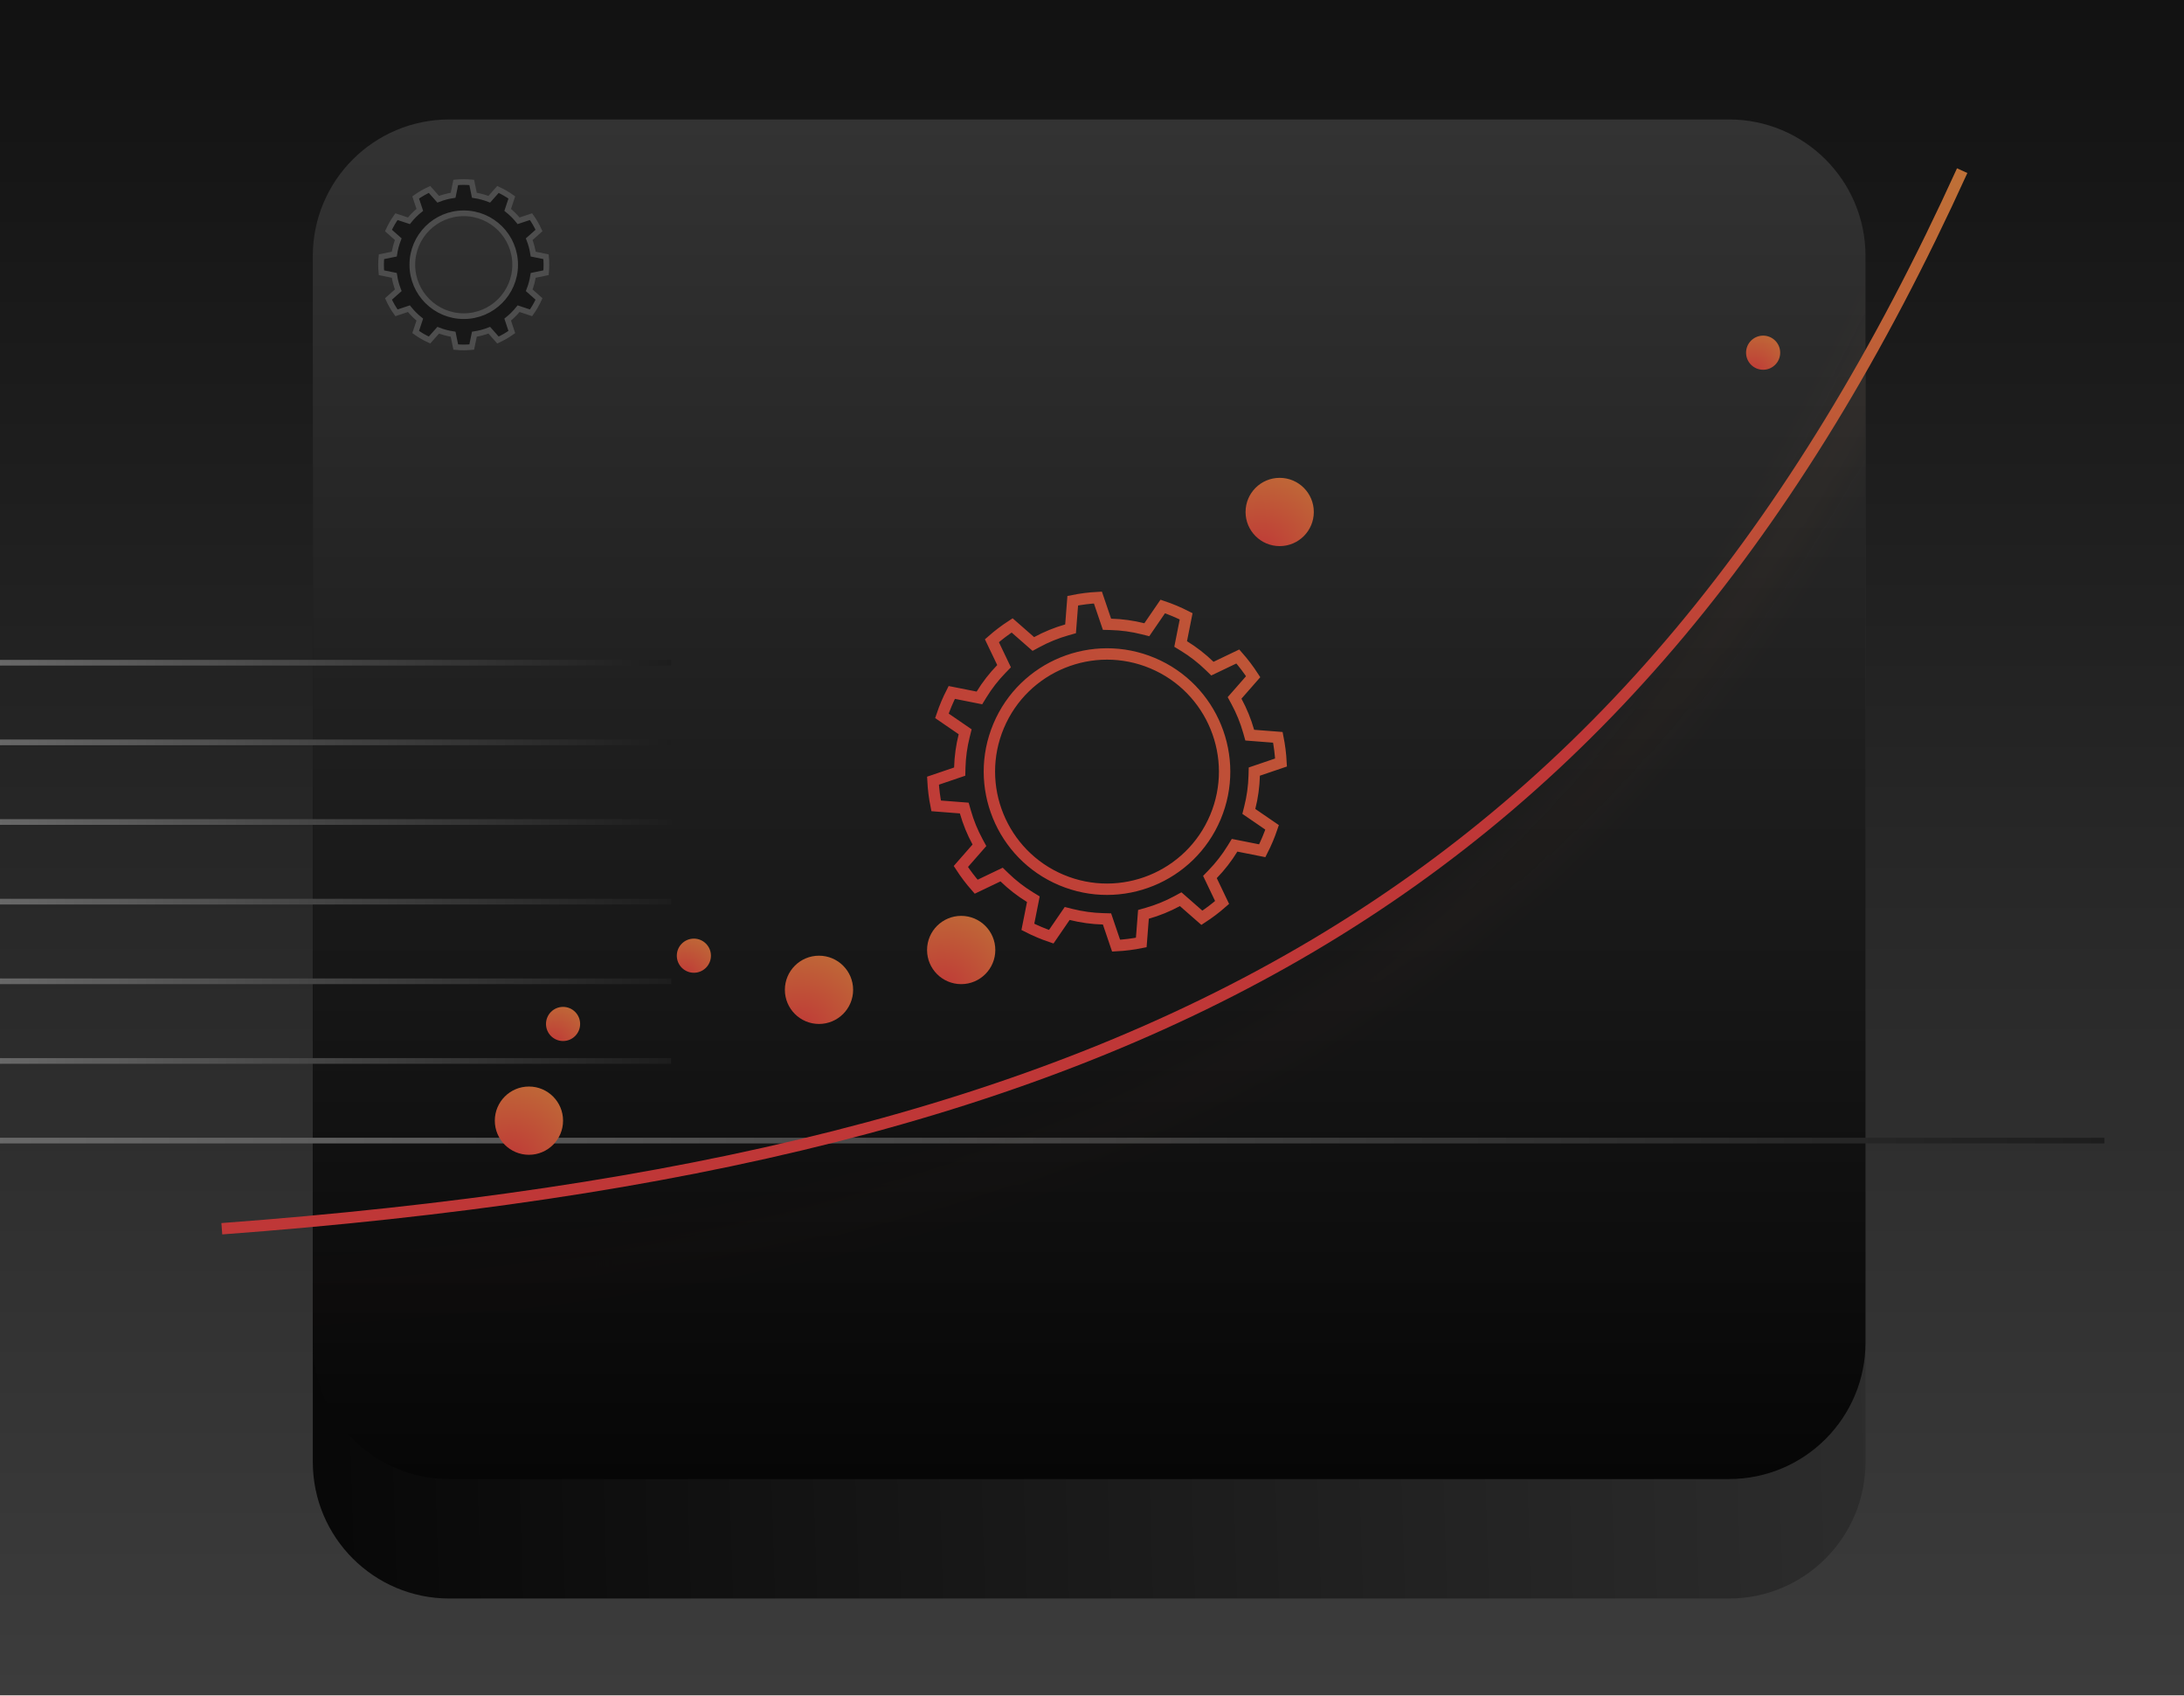
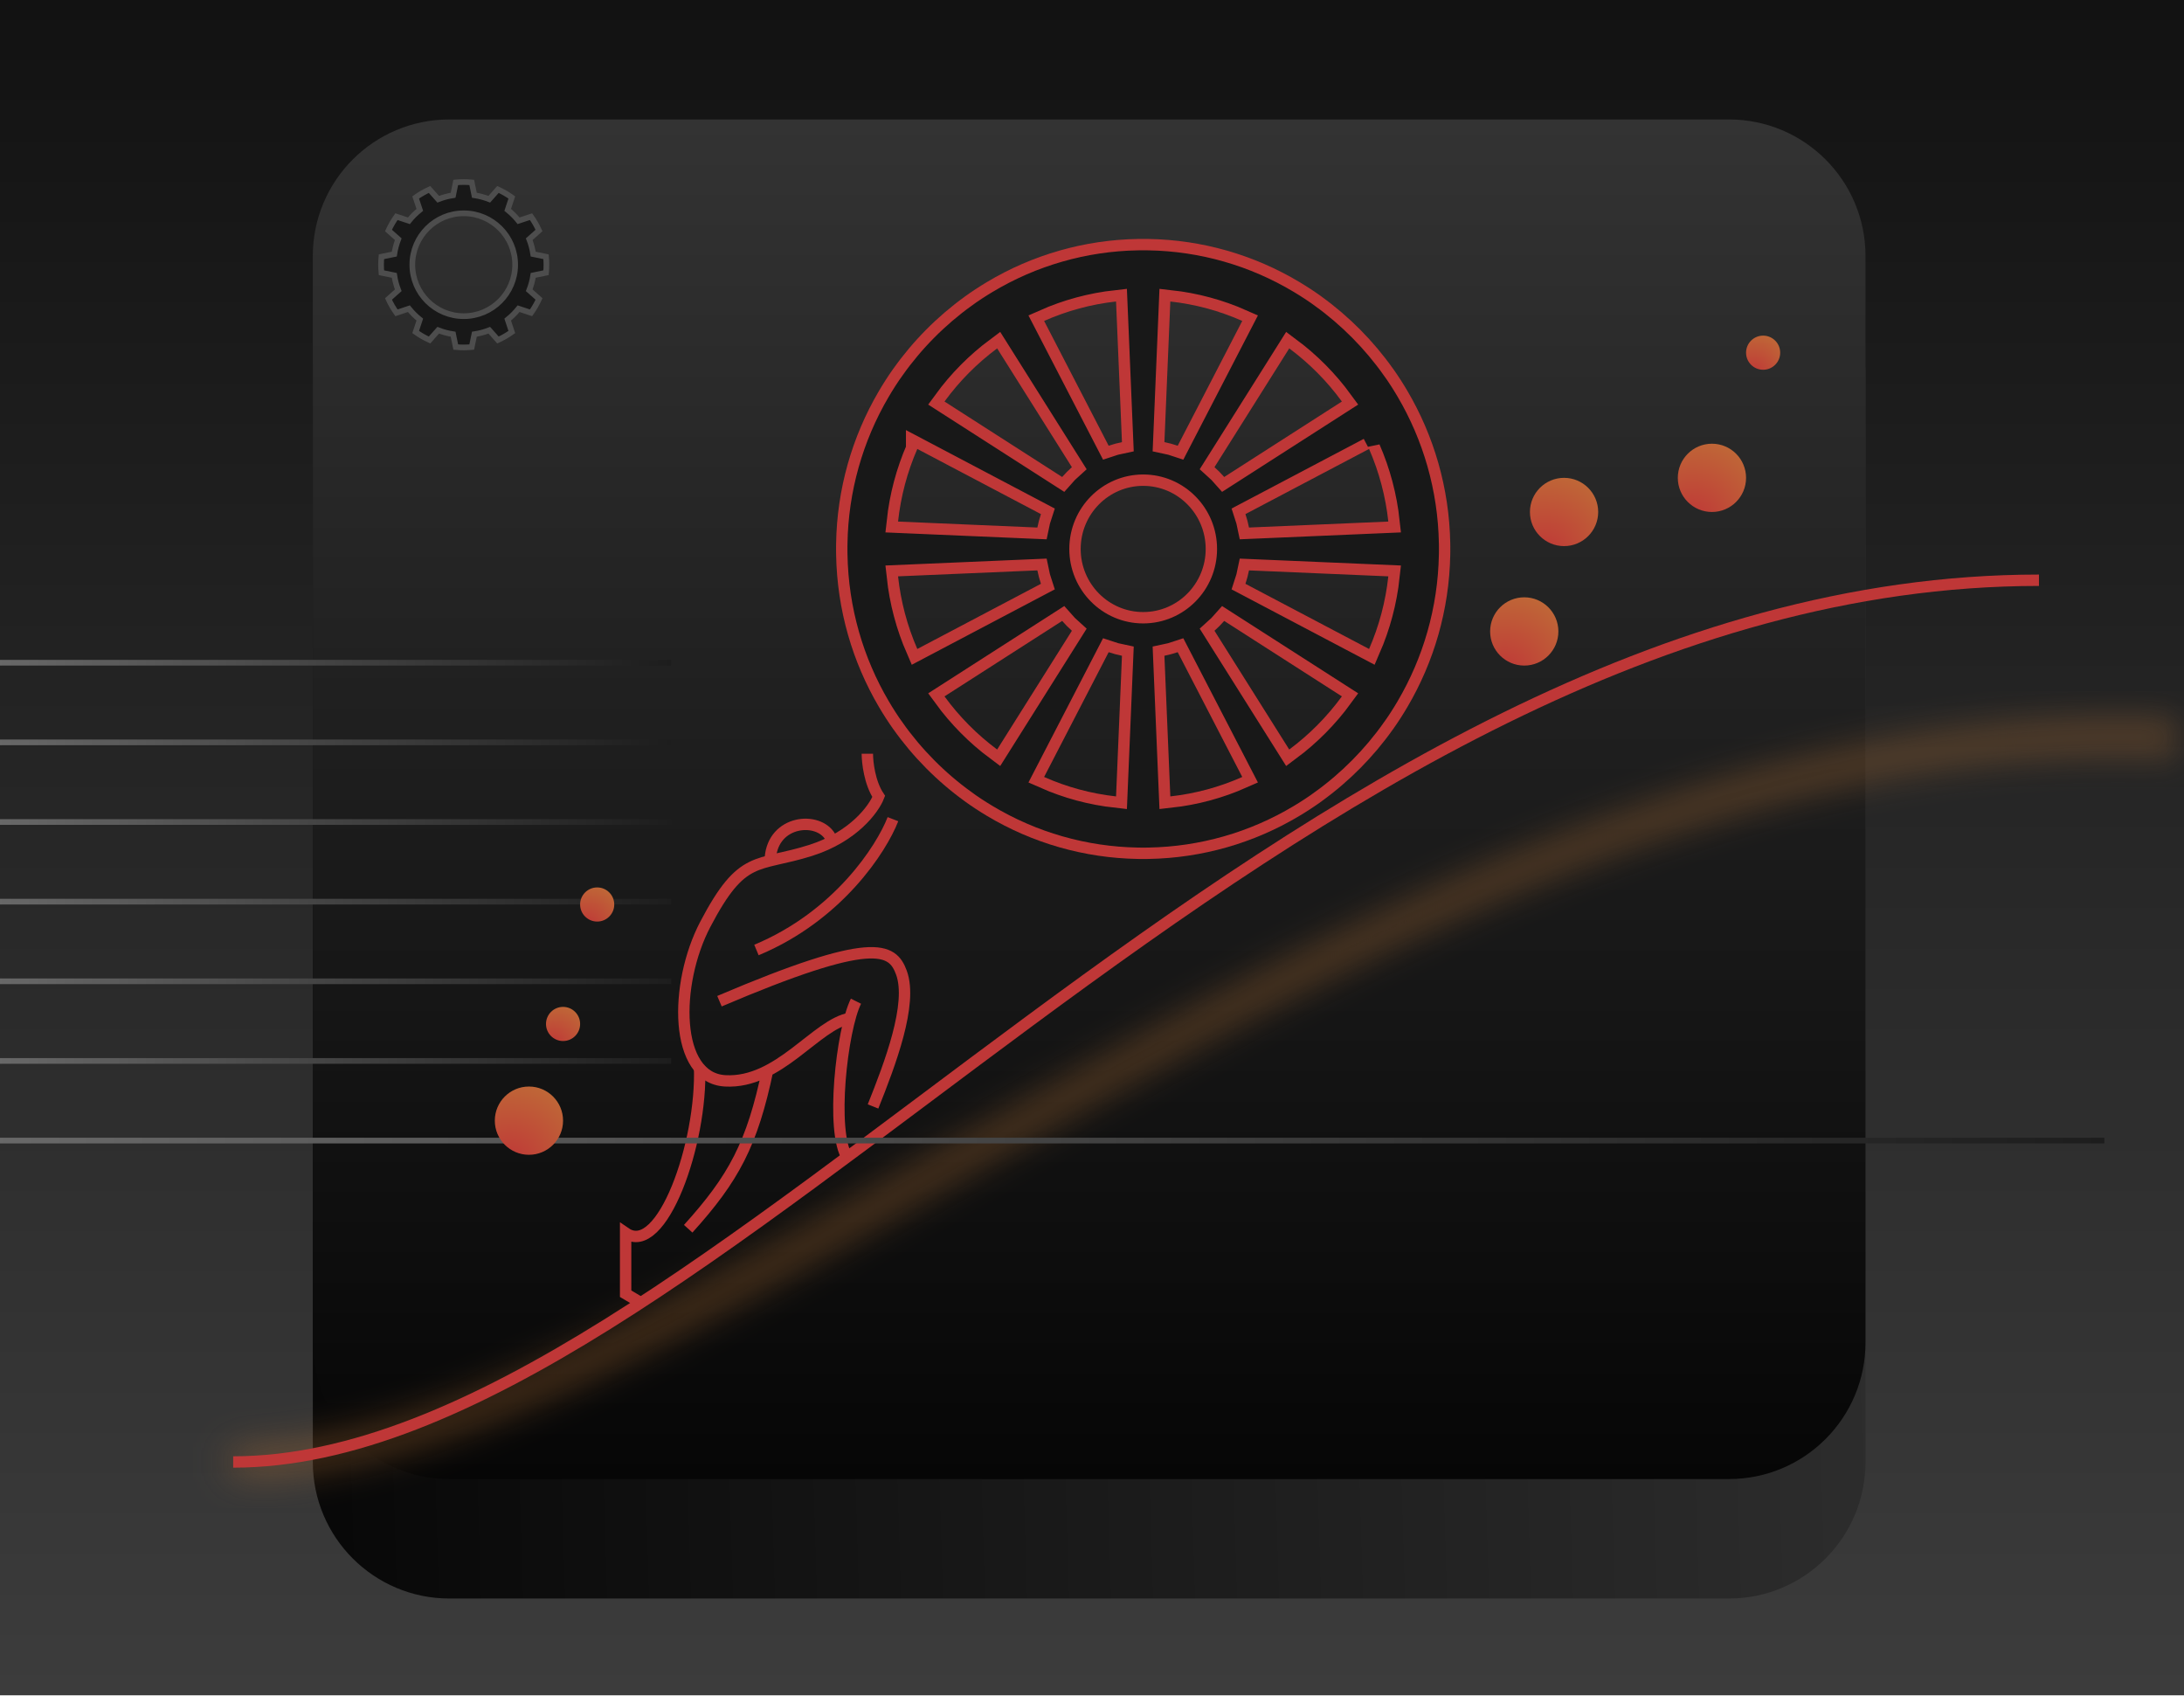
<svg xmlns="http://www.w3.org/2000/svg" width="384" height="298" fill="none">
-   <path d="M384 4a4 4 0 00-4-4H4a4 4 0 00-4 4v294h384V4z" fill="#E84343" />
  <g clip-path="url(#clip0)">
-     <path fill="url(#002-paint0_linear)" d="M0 0h384v298H0z" />
-     <path d="M55 66c0-13.255 10.745-24 24-24h225c13.255 0 24 10.745 24 24v191c0 13.255-10.745 24-24 24H79c-13.255 0-24-10.745-24-24V66z" fill="url(#002-paint1_linear)" />
-     <path d="M55 45c0-13.255 10.745-24 24-24h225c13.255 0 24 10.745 24 24v191c0 13.255-10.745 24-24 24H79c-13.255 0-24-10.745-24-24V45z" fill="url(#002-paint2_linear)" />
-     <path fill="url(#002-paint3_linear)" d="M-2 116h120v1H-2z" />
-     <path fill="url(#002-paint4_linear)" d="M-2 130h120v1H-2z" />
-     <path fill="url(#002-paint5_linear)" d="M-2 144h120v1H-2z" />
-     <path fill="url(#002-paint6_linear)" d="M-2 158h120v1H-2z" />
-     <path fill="url(#002-paint7_linear)" d="M-2 172h120v1H-2z" />
-     <path fill="url(#002-paint8_linear)" d="M-2 186h120v1H-2z" />
-     <path fill="url(#002-paint9_linear)" d="M-2 200h372v1H-2z" />
-     <path d="M39 216c161.215-12 247.983-58.5 306-186" stroke="url(#002-paint10_linear)" stroke-width="2" />
-     <mask id="a" maskUnits="userSpaceOnUse" x="55" y="46" width="273" height="200">
-       <path d="M55 46h273v200H55V46z" fill="url(#002-paint11_linear)" />
+     <path fill="url(#paint0_linear)" d="M0 0h384v298H0z" />
+     <path d="M55 66c0-13.255 10.745-24 24-24h225c13.255 0 24 10.745 24 24v191c0 13.255-10.745 24-24 24H79c-13.255 0-24-10.745-24-24V66z" fill="url(#paint1_linear)" />
+     <path d="M55 45c0-13.255 10.745-24 24-24h225c13.255 0 24 10.745 24 24v191c0 13.255-10.745 24-24 24H79c-13.255 0-24-10.745-24-24V45z" fill="url(#paint2_linear)" />
+     <g filter="url(#filter0_f)">
+       <path d="M41 257c82.5 0 212.5-140.5 351-126.5" stroke="#BF7837" stroke-width="2" />
+     </g>
+     <path d="M41 257c82.5 0 185-155 317.5-155" stroke="#BF3737" stroke-width="2" />
+     <mask id="a" fill="#fff">
+       <path fill-rule="evenodd" clip-rule="evenodd" d="M200.665 42.001h.684l.193.002.111.001h.045l.272.005h.012a53.31 53.31 0 0126.525 7.593 53.783 53.783 0 013.889 2.556l-.003.005a54.627 54.627 0 0112.537 12.653l.005-.003c.9 1.272 1.745 2.58 2.533 3.925 4.628 7.866 7.35 17.008 7.523 26.771l.005.287v.045l.001.112.002.195V96.852l-.002.195-.001.112V97.204l-.005.275v.012c-.173 9.764-2.895 18.904-7.523 26.771a54.656 54.656 0 01-2.533 3.925l-.005-.003a54.616 54.616 0 01-12.537 12.653l.003.005a53.91 53.91 0 01-3.889 2.556 53.314 53.314 0 01-26.525 7.593l-.284.005h-.045l-.111.001-.193.002h-.022L201 151l-.327-.001h-.022l-.193-.002-.111-.001h-.045l-.272-.005h-.012a53.31 53.31 0 01-26.526-7.593 54.112 54.112 0 01-3.888-2.556l.003-.005a54.577 54.577 0 01-12.537-12.653l-.005.003a54.656 54.656 0 01-2.533-3.925c-4.628-7.866-7.351-17.007-7.523-26.771l-.005-.287v-.045l-.001-.112-.002-.195v-.022L147 96.5l.001-.33v-.022l.002-.195.001-.112V95.796l.005-.275v-.012a54.555 54.555 0 017.523-26.771 54.513 54.513 0 012.533-3.925l.005.003a54.609 54.609 0 0112.537-12.653l-.003-.005a53.984 53.984 0 013.888-2.556 53.322 53.322 0 0126.526-7.593l.284-.005h.045l.111-.001.193-.002h.014zm-17.085 94.582A42.72 42.72 0 00196.229 140l1.039-24.723a18.783 18.783 0 01-2.339-.632l-11.349 21.938zm34.84 0l-11.349-21.938c-.766.261-1.547.472-2.339.632L205.771 140a42.725 42.725 0 0012.649-3.417zm-52.354-14.167a43.824 43.824 0 009.256 9.342l13.143-20.88a18.973 18.973 0 01-1.711-1.727l-20.688 13.265zm69.868 0l-20.688-13.265a18.855 18.855 0 01-1.712 1.727l13.144 20.88a43.847 43.847 0 009.256-9.342zm-78.035-21.101a43.77 43.77 0 003.386 12.767l21.737-11.455a19.256 19.256 0 01-.627-2.36l-24.496 1.048zm86.202 0l-24.496-1.048a19.256 19.256 0 01-.627 2.36l21.737 11.455a43.764 43.764 0 003.386-12.767zM201 85.409c6.065 0 10.989 4.97 10.989 11.091 0 6.122-4.924 11.091-10.989 11.091s-10.99-4.969-10.99-11.09c0-6.122 4.925-11.092 10.99-11.092zm-39.715-6.49a43.764 43.764 0 00-3.386 12.766l24.496 1.049c.159-.8.368-1.588.627-2.36l-21.737-11.456zm79.43 0l-21.737 11.454c.259.773.468 1.561.627 2.36l24.496-1.048a43.773 43.773 0 00-3.386-12.767zm-65.393-17.677a43.81 43.81 0 00-9.256 9.342l20.688 13.266a19.044 19.044 0 011.711-1.728l-13.143-20.88zm51.356 0l-13.144 20.88a18.925 18.925 0 011.712 1.728l20.688-13.266a43.833 43.833 0 00-9.256-9.342zM196.229 53a42.747 42.747 0 00-12.649 3.417l11.349 21.938a18.82 18.82 0 012.339-.632L196.229 53zm9.542 0l-1.039 24.723c.792.16 1.573.371 2.339.632l11.349-21.938A42.738 42.738 0 00205.771 53z" />
    </mask>
-     <g filter="url(#filter0_f)" mask="url(#a)">
-       <path d="M43 228c155.892-7.172 241.442-57.378 298-186" stroke="url(#002-paint12_linear)" stroke-width="2" />
-     </g>
-     <path d="M188.314 160.746l-.675-.17-.394.574-2.41 3.515a30.633 30.633 0 01-4.112-1.732l.83-4.18.136-.683-.594-.364a25.94 25.94 0 01-4.488-3.486l-.499-.485-.628.3-3.845 1.839a30.61 30.61 0 01-2.695-3.555l2.809-3.205.459-.524-.332-.612a25.832 25.832 0 01-2.144-5.263l-.19-.669-.694-.054-4.25-.33a30.525 30.525 0 01-.556-4.427l4.035-1.371.659-.224.019-.696c.051-1.9.311-3.788.775-5.63l.17-.675-.574-.394-3.515-2.41a30.627 30.627 0 011.731-4.112l4.181.83.683.136.364-.594a25.885 25.885 0 013.485-4.488l.485-.499-.3-.628-1.839-3.845a30.499 30.499 0 013.555-2.695l3.206 2.809.524.458.612-.331a25.847 25.847 0 015.262-2.144l.67-.191.054-.694.33-4.249a30.511 30.511 0 014.426-.556l1.372 4.035.224.659.696.019c1.899.051 3.787.311 5.629.775l.676.17.393-.574 2.411-3.515a30.56 30.56 0 014.111 1.731l-.83 4.181-.135.682.593.365a25.885 25.885 0 014.488 3.485l.5.485.628-.3 3.845-1.839a30.723 30.723 0 012.695 3.555l-2.809 3.206-.459.523.332.612a25.97 25.97 0 012.144 5.263l.19.67.694.054 4.249.33c.293 1.46.479 2.939.557 4.426l-4.036 1.372-.659.224-.019.696a25.83 25.83 0 01-.774 5.629l-.17.675.574.394 3.515 2.411a30.675 30.675 0 01-1.732 4.111l-4.18-.83-.683-.135-.364.593a25.94 25.94 0 01-3.486 4.488l-.485.499.301.629 1.838 3.845a30.723 30.723 0 01-3.555 2.695l-3.205-2.809-.524-.459-.612.332a25.9 25.9 0 01-5.262 2.143l-.67.191-.054.694-.33 4.249c-1.46.293-2.94.479-4.427.557l-1.371-4.036-.224-.659-.696-.019a25.908 25.908 0 01-5.63-.774zm-12.732-33.133c-4.429 10.518.513 22.652 11.031 27.081 10.518 4.429 22.652-.514 27.081-11.032 4.429-10.518-.514-22.651-11.032-27.08-10.518-4.429-22.651.513-27.08 11.031z" stroke="url(#002-paint13_linear)" stroke-width="2" />
-     <path fill-rule="evenodd" clip-rule="evenodd" d="M80.131 61.006c.936.09 1.877.09 2.812 0l.463-2.255a12.355 12.355 0 002.62-.702l1.528 1.721c.855-.389 1.67-.86 2.435-1.406l-.726-2.184c.708-.567 1.35-1.21 1.918-1.917l2.184.726a14.541 14.541 0 001.406-2.435l-1.721-1.529c.33-.844.564-1.723.701-2.619l2.255-.463c.09-.935.09-1.877 0-2.812l-2.255-.463a12.35 12.35 0 00-.701-2.62l1.72-1.528c-.388-.855-.86-1.67-1.405-2.435l-2.184.726a12.353 12.353 0 00-1.918-1.917l.726-2.184a14.526 14.526 0 00-2.435-1.406l-1.528 1.72a12.361 12.361 0 00-2.62-.701l-.463-2.255c-.935-.09-1.876-.09-2.812 0l-.463 2.255c-.896.137-1.774.372-2.62.702l-1.528-1.721c-.855.389-1.67.86-2.435 1.406l.727 2.184c-.708.567-1.351 1.21-1.918 1.917l-2.184-.726a14.533 14.533 0 00-1.406 2.435l1.72 1.528c-.328.845-.564 1.724-.7 2.62l-2.256.463c-.09.935-.09 1.877 0 2.812l2.255.463c.137.896.373 1.775.702 2.62l-1.721 1.528c.389.855.86 1.67 1.406 2.435l2.184-.726a12.36 12.36 0 001.918 1.917l-.727 2.184c.765.547 1.58 1.017 2.435 1.406l1.529-1.72c.845.329 1.723.564 2.62.701l.462 2.255zm1.406-5.428c-4.99 0-9.04-4.051-9.04-9.041s4.05-9.041 9.04-9.041c4.99 0 9.041 4.051 9.041 9.041s-4.05 9.041-9.04 9.041z" fill="#181818" stroke="#4D4D4D" />
-     <circle cx="169" cy="167" r="6" fill="url(#002-paint14_radial)" />
-     <circle cx="225" cy="90" r="6" fill="url(#002-paint15_radial)" />
-     <circle cx="144" cy="174" r="6" fill="url(#002-paint16_radial)" />
-     <circle cx="99" cy="180" r="3" fill="url(#002-paint17_radial)" />
-     <circle cx="310" cy="62" r="3" fill="url(#002-paint18_radial)" />
-     <circle cx="122" cy="168" r="3" fill="url(#002-paint19_radial)" />
-     <circle cx="93" cy="197" r="6" fill="url(#002-paint20_radial)" />
+     <path fill-rule="evenodd" clip-rule="evenodd" d="M200.665 42.001h.684l.193.002.111.001h.045l.272.005h.012a53.31 53.31 0 0126.525 7.593 53.783 53.783 0 013.889 2.556l-.003.005a54.627 54.627 0 0112.537 12.653l.005-.003c.9 1.272 1.745 2.58 2.533 3.925 4.628 7.866 7.35 17.008 7.523 26.771l.005.287v.045l.001.112.002.195V96.852l-.002.195-.001.112V97.204l-.005.275v.012c-.173 9.764-2.895 18.904-7.523 26.771a54.656 54.656 0 01-2.533 3.925l-.005-.003a54.616 54.616 0 01-12.537 12.653l.003.005a53.91 53.91 0 01-3.889 2.556 53.314 53.314 0 01-26.525 7.593l-.284.005h-.045l-.111.001-.193.002h-.022L201 151l-.327-.001h-.022l-.193-.002-.111-.001h-.045l-.272-.005h-.012a53.31 53.31 0 01-26.526-7.593 54.112 54.112 0 01-3.888-2.556l.003-.005a54.577 54.577 0 01-12.537-12.653l-.005.003a54.656 54.656 0 01-2.533-3.925c-4.628-7.866-7.351-17.007-7.523-26.771l-.005-.287v-.045l-.001-.112-.002-.195v-.022L147 96.5l.001-.33v-.022l.002-.195.001-.112V95.796l.005-.275v-.012a54.555 54.555 0 017.523-26.771 54.513 54.513 0 012.533-3.925l.005.003a54.609 54.609 0 0112.537-12.653l-.003-.005a53.984 53.984 0 013.888-2.556 53.322 53.322 0 0126.526-7.593l.284-.005h.045l.111-.001.193-.002h.014zm-17.085 94.582A42.72 42.72 0 00196.229 140l1.039-24.723a18.783 18.783 0 01-2.339-.632l-11.349 21.938zm34.84 0l-11.349-21.938c-.766.261-1.547.472-2.339.632L205.771 140a42.725 42.725 0 0012.649-3.417zm-52.354-14.167a43.824 43.824 0 009.256 9.342l13.143-20.88a18.973 18.973 0 01-1.711-1.727l-20.688 13.265zm69.868 0l-20.688-13.265a18.855 18.855 0 01-1.712 1.727l13.144 20.88a43.847 43.847 0 009.256-9.342zm-78.035-21.101a43.77 43.77 0 003.386 12.767l21.737-11.455a19.256 19.256 0 01-.627-2.36l-24.496 1.048zm86.202 0l-24.496-1.048a19.256 19.256 0 01-.627 2.36l21.737 11.455a43.764 43.764 0 003.386-12.767zM201 85.409c6.065 0 10.989 4.97 10.989 11.091 0 6.122-4.924 11.091-10.989 11.091s-10.99-4.969-10.99-11.09c0-6.122 4.925-11.092 10.99-11.092zm-39.715-6.49a43.764 43.764 0 00-3.386 12.766l24.496 1.049c.159-.8.368-1.588.627-2.36l-21.737-11.456zm79.43 0l-21.737 11.454c.259.773.468 1.561.627 2.36l24.496-1.048a43.773 43.773 0 00-3.386-12.767zm-65.393-17.677a43.81 43.81 0 00-9.256 9.342l20.688 13.266a19.044 19.044 0 011.711-1.728l-13.143-20.88zm51.356 0l-13.144 20.88a18.925 18.925 0 011.712 1.728l20.688-13.266a43.833 43.833 0 00-9.256-9.342zM196.229 53a42.747 42.747 0 00-12.649 3.417l11.349 21.938a18.82 18.82 0 012.339-.632L196.229 53zm9.542 0l-1.039 24.723c.792.16 1.573.371 2.339.632l11.349-21.938A42.738 42.738 0 00205.771 53z" fill="#181818" stroke="#BF3737" stroke-width="4" mask="url(#a)" />
+     <path d="M126.5 176c27-11.5 30.4-9.4 32-5 2 5.5-2 16-5 23.5M149 203.5c-3-4.5-1-22.5 1.5-27.5M123 187.5c.5 13.5-6.667 33.599-13 29.253v10.667l2.667 1.58M157 144c-2 5.167-9.6 17-24 23M135.448 150.818c.48-6.653 8.461-7.393 10.56-3.672" stroke="#BF3737" stroke-width="2" />
+     <path d="M152.5 132.5c0 1.5.4 5.1 2 7.5-.833 2.167-4.4 7.1-12 9.5-9.5 3-11.95.496-18.5 13-5.5 10.5-5.5 27 3.5 27.5 9.5.528 16-10 22-11M121 216c8.008-8.86 11.249-14.85 14-28" stroke="#BF3737" stroke-width="2" />
+     <path fill="url(#paint3_linear)" d="M-2 116h120v1H-2z" />
+     <path fill="url(#paint4_linear)" d="M-2 130h120v1H-2z" />
+     <path fill="url(#paint5_linear)" d="M-2 144h120v1H-2z" />
+     <path fill="url(#paint6_linear)" d="M-2 158h120v1H-2z" />
+     <path fill="url(#paint7_linear)" d="M-2 172h120v1H-2z" />
+     <path fill="url(#paint8_linear)" d="M-2 186h120v1H-2z" />
+     <path fill="url(#paint9_linear)" d="M-2 200h372v1H-2z" />
+     <path fill-rule="evenodd" clip-rule="evenodd" d="M80.131 61.006c.936.09 1.877.09 2.812 0l.463-2.255a12.361 12.361 0 002.62-.702l1.528 1.721c.855-.389 1.67-.86 2.435-1.406l-.726-2.184c.708-.567 1.35-1.21 1.918-1.917l2.184.726a14.541 14.541 0 001.406-2.435l-1.721-1.529c.33-.845.564-1.723.701-2.62l2.255-.462c.09-.935.09-1.877 0-2.812l-2.255-.463a12.35 12.35 0 00-.701-2.62l1.72-1.528c-.388-.855-.86-1.67-1.405-2.435l-2.184.726a12.349 12.349 0 00-1.918-1.918l.726-2.184a14.526 14.526 0 00-2.435-1.406l-1.528 1.721a12.361 12.361 0 00-2.62-.702l-.463-2.254c-.935-.09-1.876-.09-2.812 0l-.463 2.255c-.896.137-1.774.372-2.62.701l-1.528-1.72c-.855.388-1.67.86-2.435 1.405l.727 2.184c-.708.567-1.351 1.21-1.918 1.918l-2.184-.726a14.533 14.533 0 00-1.406 2.435l1.72 1.528c-.328.845-.564 1.723-.7 2.62l-2.256.463c-.09.935-.09 1.877 0 2.812l2.255.463c.137.896.373 1.774.702 2.62l-1.721 1.528c.389.855.86 1.67 1.406 2.435l2.184-.726c.567.707 1.21 1.35 1.918 1.917l-.727 2.184c.765.546 1.58 1.017 2.435 1.406l1.529-1.72c.845.328 1.723.564 2.62.701l.462 2.255zm1.406-5.428c-4.99 0-9.04-4.051-9.04-9.041s4.05-9.041 9.04-9.041c4.99 0 9.041 4.05 9.041 9.04 0 4.99-4.05 9.042-9.04 9.042z" fill="#181818" stroke="#4D4D4D" />
+     <circle cx="301" cy="84" r="6" fill="url(#paint10_radial)" />
+     <circle cx="275" cy="90" r="6" fill="url(#paint11_radial)" />
+     <circle cx="268" cy="111" r="6" fill="url(#paint12_radial)" />
+     <circle cx="99" cy="180" r="3" fill="url(#paint13_radial)" />
+     <circle cx="310" cy="62" r="3" fill="url(#paint14_radial)" />
+     <circle cx="105" cy="159" r="3" fill="url(#paint15_radial)" />
+     <circle cx="93" cy="197" r="6" fill="url(#paint16_radial)" />
  </g>
  <defs>
-     <linearGradient id="002-paint0_linear" x1="192" y1="0" x2="192" y2="298" gradientUnits="userSpaceOnUse">
+     <linearGradient id="paint0_linear" x1="192" y1="0" x2="192" y2="298" gradientUnits="userSpaceOnUse">
      <stop stop-color="#121212" />
      <stop offset="1" stop-color="#3C3C3C" />
    </linearGradient>
-     <linearGradient id="002-paint1_linear" x1="376.5" y1="288.5" x2="44.5" y2="298.5" gradientUnits="userSpaceOnUse">
+     <linearGradient id="paint1_linear" x1="376.5" y1="288.5" x2="44.5" y2="298.5" gradientUnits="userSpaceOnUse">
      <stop stop-color="#333" />
      <stop offset="1" stop-color="#060606" />
    </linearGradient>
-     <linearGradient id="002-paint2_linear" x1="191.5" y1="21" x2="191.5" y2="260" gradientUnits="userSpaceOnUse">
+     <linearGradient id="paint2_linear" x1="191.5" y1="21" x2="191.5" y2="260" gradientUnits="userSpaceOnUse">
      <stop stop-color="#333" />
      <stop offset="1" stop-color="#060606" />
    </linearGradient>
-     <linearGradient id="002-paint3_linear" x1="118" y1="116" x2="-2" y2="116" gradientUnits="userSpaceOnUse">
+     <linearGradient id="paint3_linear" x1="118" y1="116" x2="-2" y2="116" gradientUnits="userSpaceOnUse">
      <stop stop-color="#1D1D1D" />
      <stop offset="1" stop-color="#696969" />
    </linearGradient>
-     <linearGradient id="002-paint4_linear" x1="118" y1="130" x2="-2" y2="130" gradientUnits="userSpaceOnUse">
+     <linearGradient id="paint4_linear" x1="118" y1="130" x2="-2" y2="130" gradientUnits="userSpaceOnUse">
      <stop stop-color="#1D1D1D" />
      <stop offset="1" stop-color="#696969" />
    </linearGradient>
-     <linearGradient id="002-paint5_linear" x1="118" y1="144" x2="-2" y2="144" gradientUnits="userSpaceOnUse">
+     <linearGradient id="paint5_linear" x1="118" y1="144" x2="-2" y2="144" gradientUnits="userSpaceOnUse">
      <stop stop-color="#1D1D1D" />
      <stop offset="1" stop-color="#696969" />
    </linearGradient>
-     <linearGradient id="002-paint6_linear" x1="118" y1="158" x2="-2" y2="158" gradientUnits="userSpaceOnUse">
+     <linearGradient id="paint6_linear" x1="118" y1="158" x2="-2" y2="158" gradientUnits="userSpaceOnUse">
      <stop stop-color="#1D1D1D" />
      <stop offset="1" stop-color="#696969" />
    </linearGradient>
-     <linearGradient id="002-paint7_linear" x1="118" y1="172" x2="-2" y2="172" gradientUnits="userSpaceOnUse">
+     <linearGradient id="paint7_linear" x1="118" y1="172" x2="-2" y2="172" gradientUnits="userSpaceOnUse">
      <stop stop-color="#1D1D1D" />
      <stop offset="1" stop-color="#696969" />
    </linearGradient>
-     <linearGradient id="002-paint8_linear" x1="118" y1="186" x2="-2" y2="186" gradientUnits="userSpaceOnUse">
+     <linearGradient id="paint8_linear" x1="118" y1="186" x2="-2" y2="186" gradientUnits="userSpaceOnUse">
      <stop stop-color="#1D1D1D" />
      <stop offset="1" stop-color="#696969" />
    </linearGradient>
-     <linearGradient id="002-paint9_linear" x1="370" y1="200" x2="-2" y2="199.999" gradientUnits="userSpaceOnUse">
+     <linearGradient id="paint9_linear" x1="370" y1="200" x2="-2" y2="199.999" gradientUnits="userSpaceOnUse">
      <stop stop-color="#1D1D1D" />
      <stop offset="1" stop-color="#696969" />
    </linearGradient>
-     <linearGradient id="002-paint10_linear" x1="332.5" y1="6" x2="275.825" y2="127.355" gradientUnits="userSpaceOnUse">
-       <stop stop-color="#BF7837" />
-       <stop offset="1" stop-color="#BF3737" />
-     </linearGradient>
-     <linearGradient id="002-paint11_linear" x1="191.5" y1="46" x2="191.5" y2="246" gradientUnits="userSpaceOnUse">
-       <stop stop-color="#333" />
-       <stop offset="1" stop-color="#060606" />
-     </linearGradient>
-     <linearGradient id="002-paint12_linear" x1="192" y1="90" x2="192" y2="228" gradientUnits="userSpaceOnUse">
-       <stop stop-color="#BF7837" />
-       <stop offset="1" stop-color="#BF3737" />
-     </linearGradient>
-     <linearGradient id="002-paint13_linear" x1="168.5" y1="165.5" x2="288.5" y2="76" gradientUnits="userSpaceOnUse">
-       <stop stop-color="#BF3737" />
-       <stop offset="1" stop-color="#BF7837" />
-     </linearGradient>
-     <radialGradient id="002-paint14_radial" cx="0" cy="0" r="1" gradientUnits="userSpaceOnUse" gradientTransform="rotate(-60.802 231.457 -53.787) scale(19.4743)">
+     <radialGradient id="paint10_radial" cx="0" cy="0" r="1" gradientUnits="userSpaceOnUse" gradientTransform="rotate(-60.802 226.725 -207.776) scale(19.4743)">
      <stop stop-color="#BF3737" />
      <stop offset="1" stop-color="#BF7837" />
    </radialGradient>
-     <radialGradient id="002-paint15_radial" cx="0" cy="0" r="1" gradientUnits="userSpaceOnUse" gradientTransform="rotate(-60.802 193.838 -140.01) scale(19.4743)">
+     <radialGradient id="paint11_radial" cx="0" cy="0" r="1" gradientUnits="userSpaceOnUse" gradientTransform="rotate(-60.802 218.838 -182.619) scale(19.4743)">
      <stop stop-color="#BF3737" />
      <stop offset="1" stop-color="#BF7837" />
    </radialGradient>
-     <radialGradient id="002-paint16_radial" cx="0" cy="0" r="1" gradientUnits="userSpaceOnUse" gradientTransform="rotate(-60.802 224.922 -28.982) scale(19.4743)">
+     <radialGradient id="paint12_radial" cx="0" cy="0" r="1" gradientUnits="userSpaceOnUse" gradientTransform="rotate(-60.802 233.234 -166.153) scale(19.4743)">
      <stop stop-color="#BF3737" />
      <stop offset="1" stop-color="#BF7837" />
    </radialGradient>
-     <radialGradient id="002-paint17_radial" cx="0" cy="0" r="1" gradientUnits="userSpaceOnUse" gradientTransform="matrix(4.75 -8.5 8.5 4.75 97.25 183.75)">
+     <radialGradient id="paint13_radial" cx="0" cy="0" r="1" gradientUnits="userSpaceOnUse" gradientTransform="matrix(4.75 -8.5 8.5 4.75 97.25 183.75)">
      <stop stop-color="#BF3737" />
      <stop offset="1" stop-color="#BF7837" />
    </radialGradient>
-     <radialGradient id="002-paint18_radial" cx="0" cy="0" r="1" gradientUnits="userSpaceOnUse" gradientTransform="matrix(4.75 -8.5 8.5 4.75 308.25 65.75)">
+     <radialGradient id="paint14_radial" cx="0" cy="0" r="1" gradientUnits="userSpaceOnUse" gradientTransform="matrix(4.75 -8.5 8.5 4.75 308.25 65.75)">
      <stop stop-color="#BF3737" />
      <stop offset="1" stop-color="#BF7837" />
    </radialGradient>
-     <radialGradient id="002-paint19_radial" cx="0" cy="0" r="1" gradientUnits="userSpaceOnUse" gradientTransform="matrix(4.75 -8.5 8.5 4.75 120.25 171.75)">
+     <radialGradient id="paint15_radial" cx="0" cy="0" r="1" gradientUnits="userSpaceOnUse" gradientTransform="matrix(4.75 -8.5 8.5 4.75 103.25 162.75)">
      <stop stop-color="#BF3737" />
      <stop offset="1" stop-color="#BF7837" />
    </radialGradient>
-     <radialGradient id="002-paint20_radial" cx="0" cy="0" r="1" gradientUnits="userSpaceOnUse" gradientTransform="rotate(-60.802 219.022 25.98) scale(19.4743)">
+     <radialGradient id="paint16_radial" cx="0" cy="0" r="1" gradientUnits="userSpaceOnUse" gradientTransform="rotate(-60.802 219.022 25.98) scale(19.4743)">
      <stop stop-color="#BF3737" />
      <stop offset="1" stop-color="#BF7837" />
    </radialGradient>
    <clipPath id="clip0">
      <path fill="#fff" d="M0 0h384v298H0z" />
    </clipPath>
-     <filter id="filter0_f" x="34.954" y="33.597" width="314.961" height="203.401" filterUnits="userSpaceOnUse" color-interpolation-filters="sRGB">
+     <filter id="filter0_f" x="34" y="121.519" width="365.101" height="143.481" filterUnits="userSpaceOnUse" color-interpolation-filters="sRGB">
      <feFlood flood-opacity="0" result="BackgroundImageFix" />
      <feBlend in="SourceGraphic" in2="BackgroundImageFix" result="shape" />
-       <feGaussianBlur stdDeviation="4" result="effect1_foregroundBlur" />
+       <feGaussianBlur stdDeviation="3.5" result="effect1_foregroundBlur" />
    </filter>
  </defs>
</svg>
